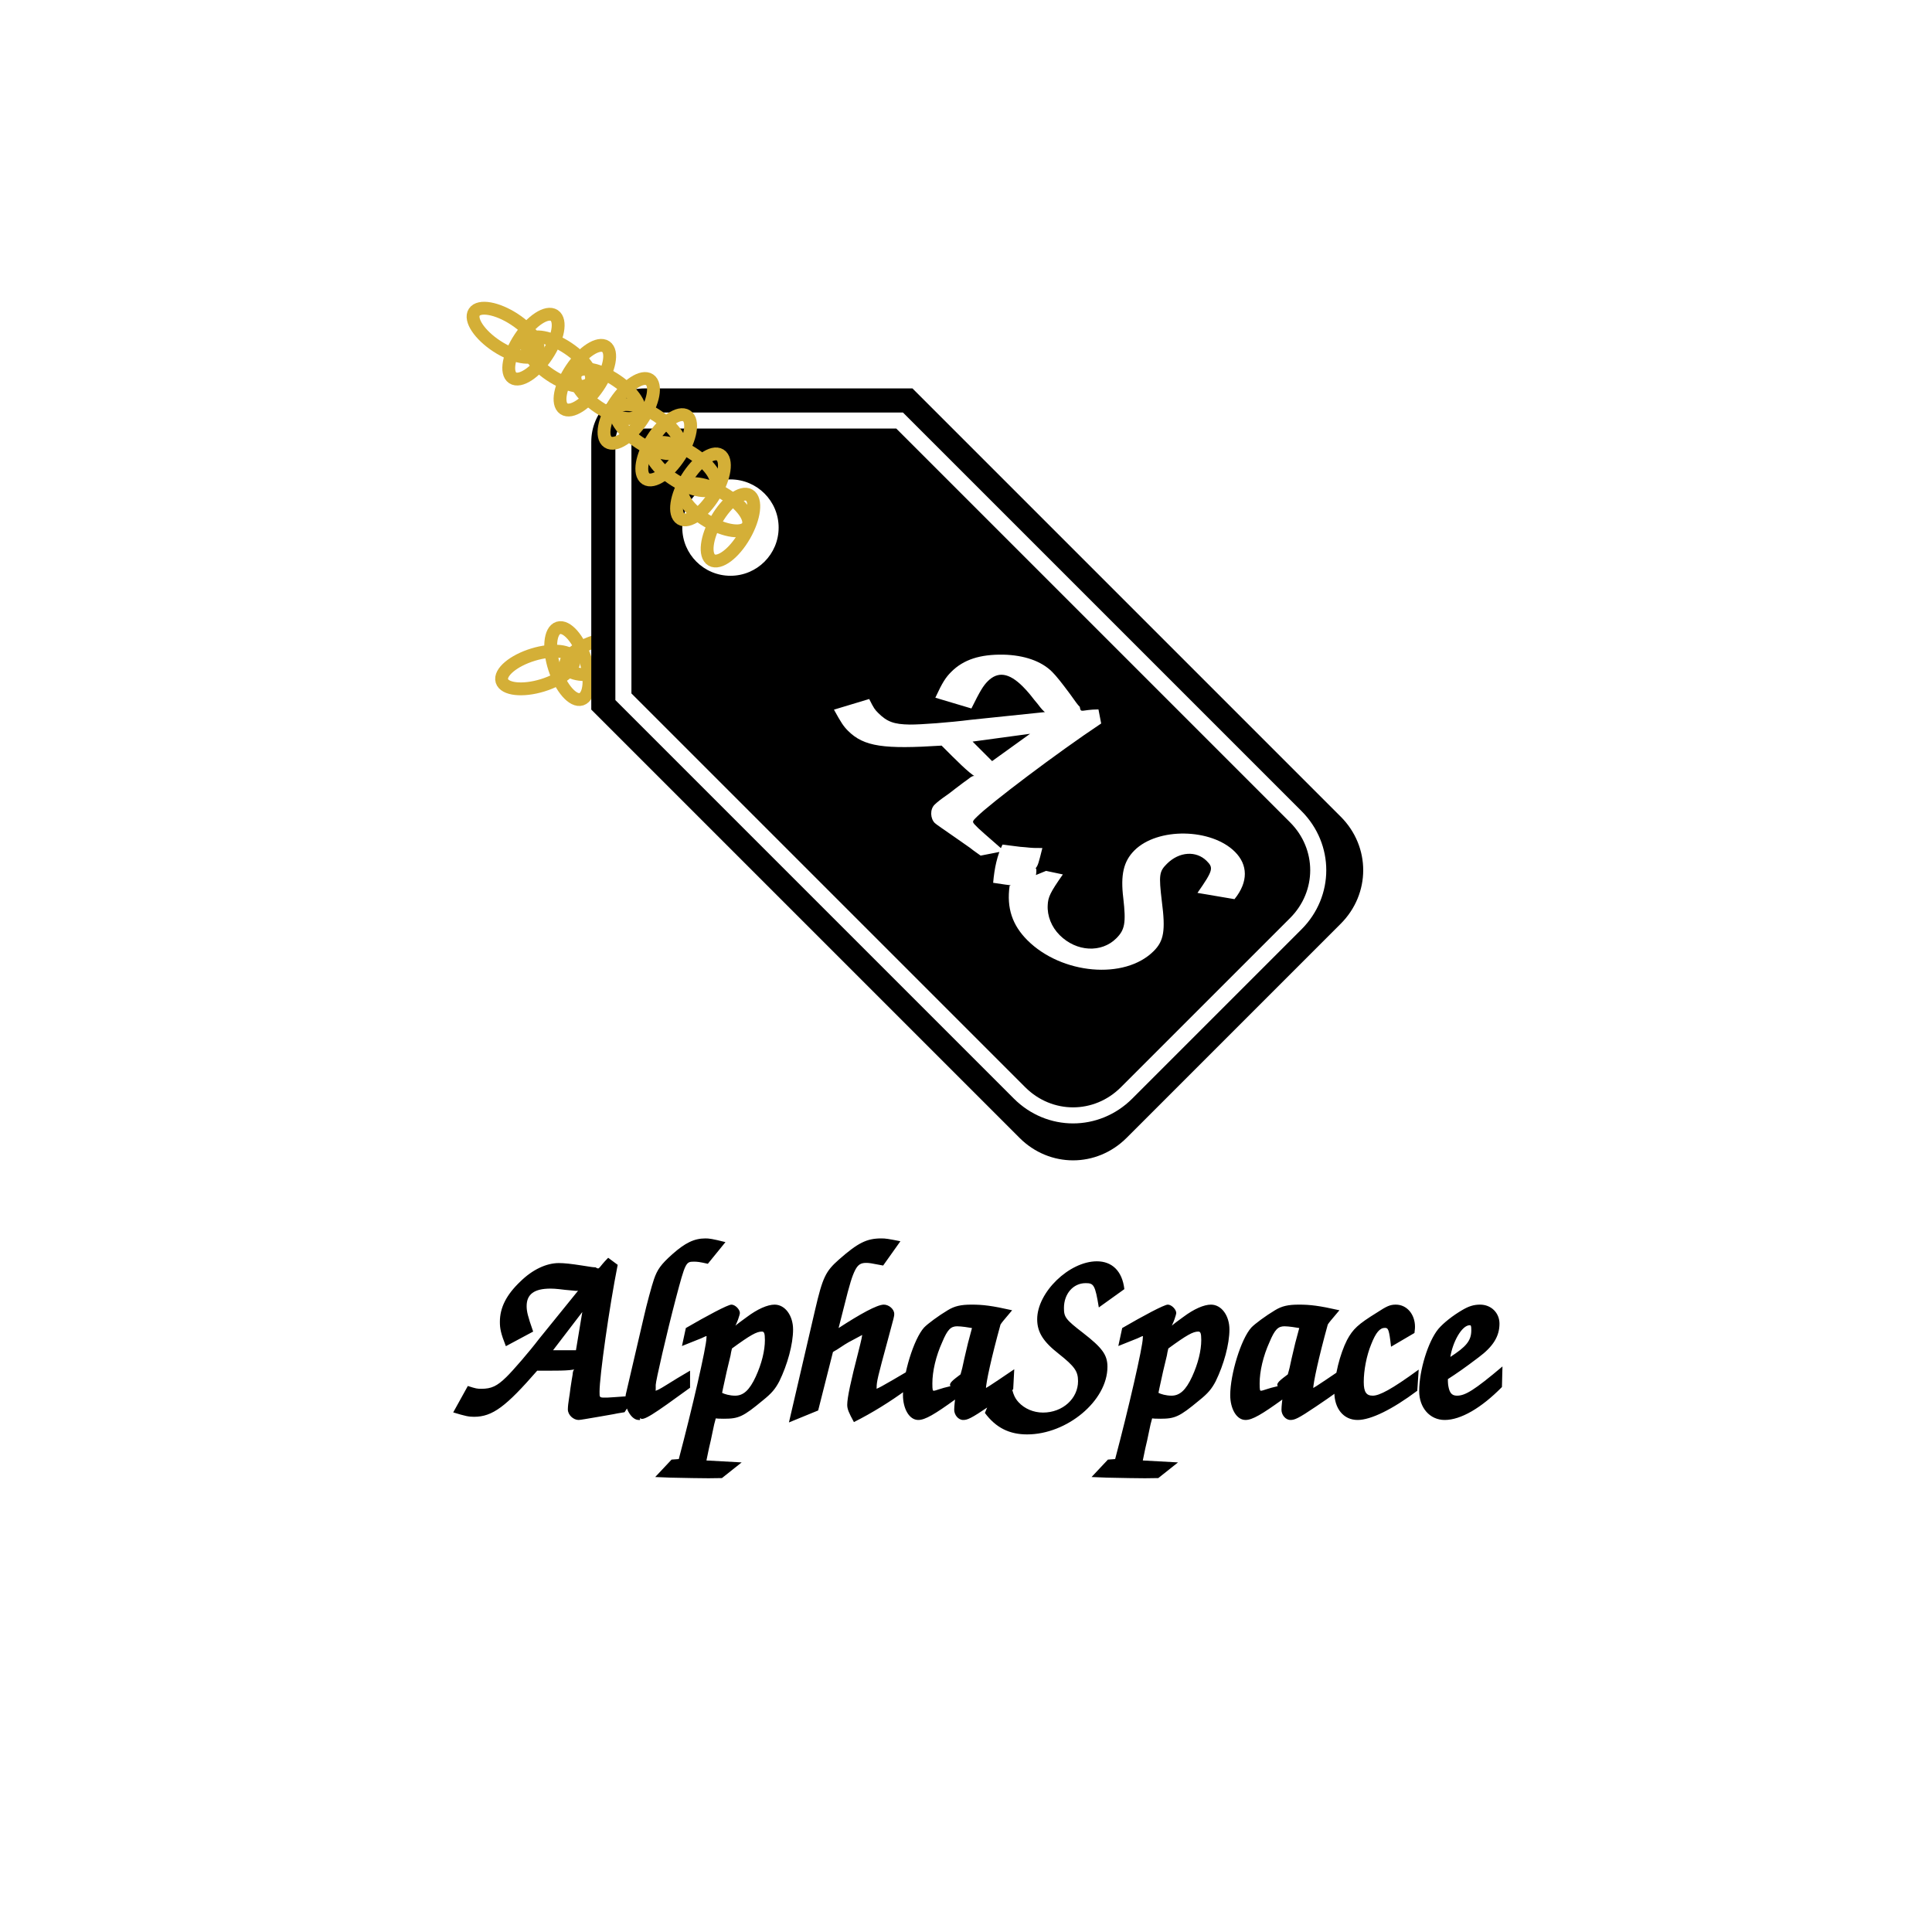
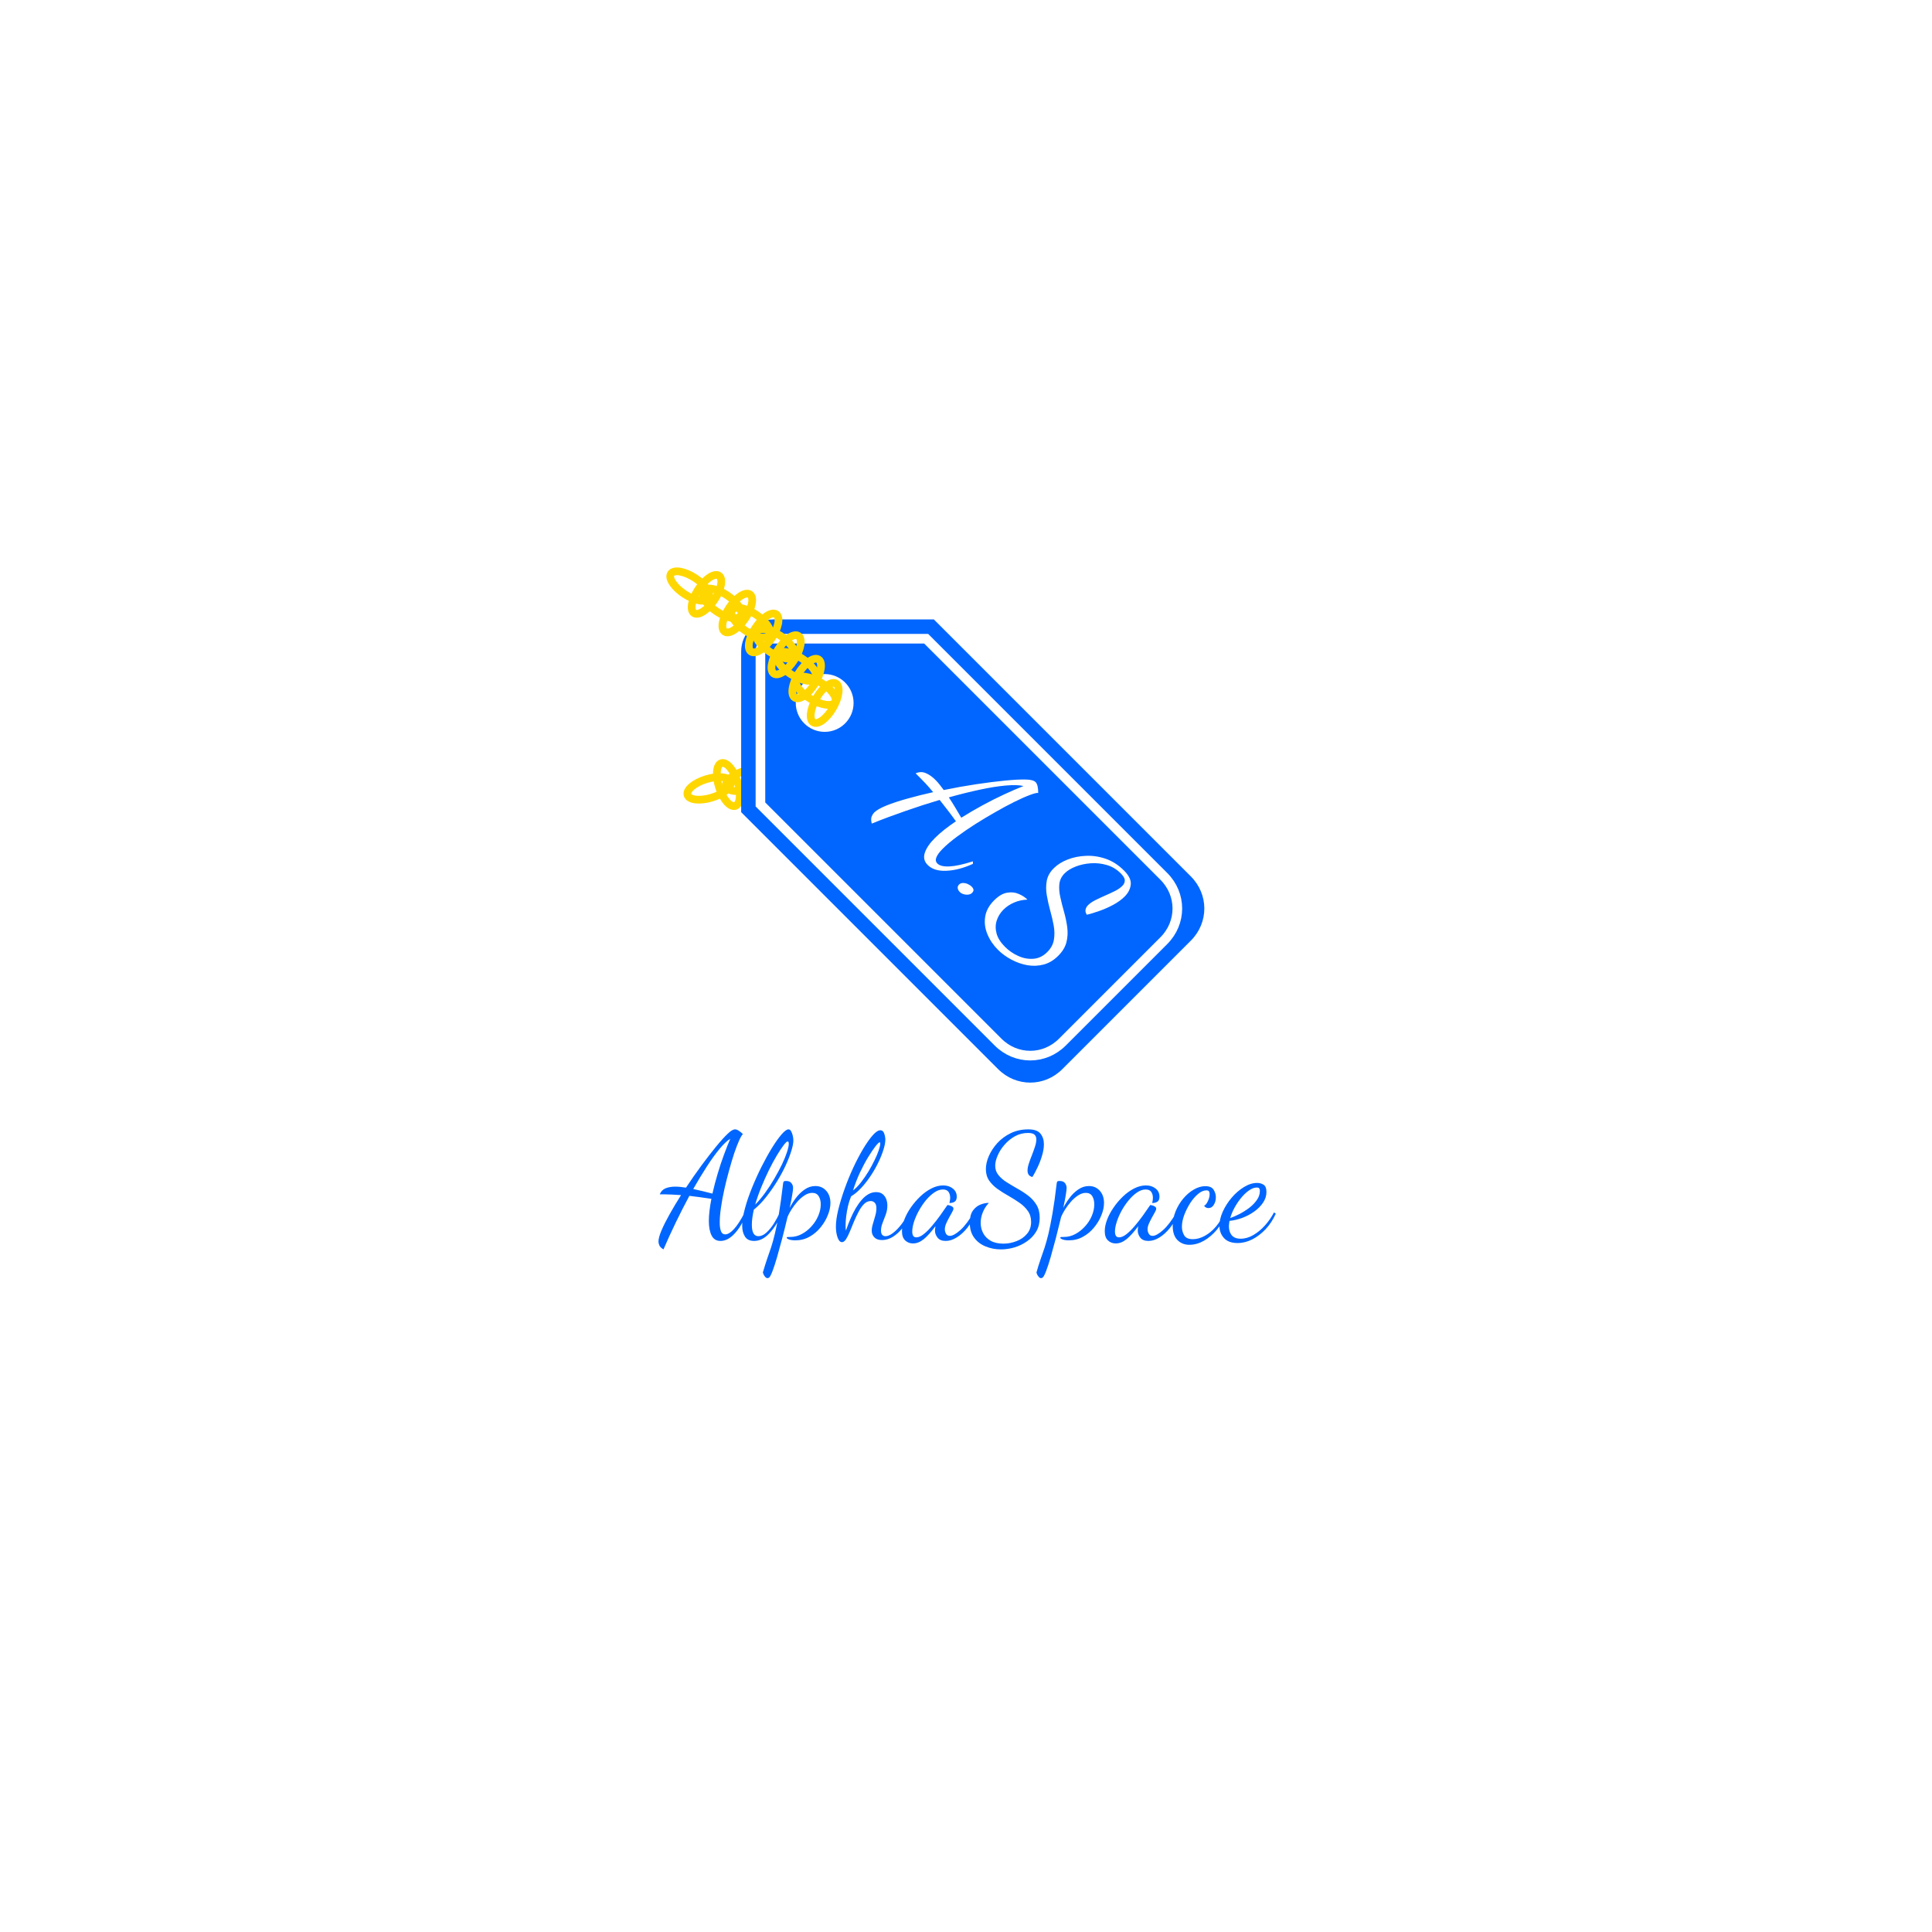
<svg xmlns="http://www.w3.org/2000/svg" width="512" height="512" viewBox="0 0 120 120">
  <defs>
    <linearGradient id="v3_brandGrad" x1="0%" y1="0%" x2="100%" y2="100%">
      <stop offset="0%" stopColor="#0066FF" />
      <stop offset="60%" stopColor="#0066FF" />
      <stop offset="100%" stopColor="#00D2FF" />
    </linearGradient>
    <linearGradient id="v3_textGrad" x1="0%" y1="0%" x2="100%" y2="0%">
      <stop offset="0%" stopColor="#0066FF" />
      <stop offset="60%" stopColor="#0066FF" />
      <stop offset="100%" stopColor="#00D2FF" />
    </linearGradient>
  </defs>
  <rect width="120" height="120" fill="#FFFFFF" />
-   <g transform="translate(60, 60) scale(0.70) translate(-60, -60)">
+   <g transform="translate(60, 60) scale(0.42) translate(-60, -60)">
    <g transform="translate(60, 42) scale(0.95) translate(-50, -50)">
      <g stroke-width="0.8" fill="none">
-         <ellipse cx="28" cy="28" rx="3" ry="1.2" stroke="#D4AF37" stroke-width="0.8" transform="rotate(45 28 28)" />
-         <ellipse cx="29.2" cy="27.2" rx="3" ry="1.2" stroke="#D4AF37" stroke-width="0.8" transform="rotate(-45 29.2 27.2)" />
-         <ellipse cx="30.4" cy="26.4" rx="3" ry="1.2" stroke="#D4AF37" stroke-width="0.8" transform="rotate(45 30.4 26.4)" />
-         <ellipse cx="31.6" cy="25.6" rx="3" ry="1.2" stroke="#D4AF37" stroke-width="0.8" transform="rotate(-45 31.6 25.6)" />
-         <ellipse cx="32.8" cy="24.8" rx="3" ry="1.2" stroke="#D4AF37" stroke-width="0.8" transform="rotate(45 32.8 24.8)" />
-         <ellipse cx="34" cy="24" rx="3" ry="1.2" stroke="#D4AF37" stroke-width="0.8" transform="rotate(-45 34 24)" />
-         <ellipse cx="35.2" cy="23.2" rx="3" ry="1.2" stroke="#D4AF37" stroke-width="0.8" transform="rotate(45 35.2 23.2)" />
-         <ellipse cx="36.4" cy="22.4" rx="3" ry="1.2" stroke="#D4AF37" stroke-width="0.8" transform="rotate(-45 36.4 22.4)" />
+         <ellipse cx="28" cy="28" rx="3" ry="1.2" stroke="#FFD700" stroke-width="0.8" transform="rotate(45 28 28)" />
+         <ellipse cx="29.2" cy="27.2" rx="3" ry="1.2" stroke="#FFD700" stroke-width="0.8" transform="rotate(-45 29.2 27.2)" />
+         <ellipse cx="30.4" cy="26.4" rx="3" ry="1.2" stroke="#FFD700" stroke-width="0.8" transform="rotate(45 30.4 26.4)" />
+         <ellipse cx="31.6" cy="25.6" rx="3" ry="1.2" stroke="#FFD700" stroke-width="0.8" transform="rotate(-45 31.6 25.6)" />
+         <ellipse cx="32.8" cy="24.8" rx="3" ry="1.2" stroke="#FFD700" stroke-width="0.8" transform="rotate(45 32.8 24.8)" />
+         <ellipse cx="34" cy="24" rx="3" ry="1.2" stroke="#FFD700" stroke-width="0.8" transform="rotate(-45 34 24)" />
+         <ellipse cx="35.2" cy="23.2" rx="3" ry="1.2" stroke="#FFD700" stroke-width="0.8" transform="rotate(45 35.2 23.2)" />
+         <ellipse cx="36.4" cy="22.4" rx="3" ry="1.2" stroke="#FFD700" stroke-width="0.8" transform="rotate(-45 36.4 22.4)" />
        <g>
-           <ellipse cx="34" cy="34" rx="3.5" ry="1.5" stroke="#D4AF37" stroke-width="1.2" transform="rotate(-14 34 34)" />
+           <ellipse cx="34" cy="34" rx="3.5" ry="1.5" stroke="#FFD700" stroke-width="1.2" transform="rotate(-14 34 34)" />
        </g>
        <g>
-           <ellipse cx="31" cy="35" rx="3.5" ry="1.5" stroke="#D4AF37" stroke-width="1.2" transform="rotate(75 31 35)" />
+           <ellipse cx="31" cy="35" rx="3.5" ry="1.5" stroke="#FFD700" stroke-width="1.2" transform="rotate(75 31 35)" />
        </g>
        <g>
-           <ellipse cx="28" cy="36" rx="3.5" ry="1.5" stroke="#D4AF37" stroke-width="1.2" transform="rotate(-14 28 36)" />
+           <ellipse cx="28" cy="36" rx="3.5" ry="1.5" stroke="#FFD700" stroke-width="1.2" transform="rotate(-14 28 36)" />
        </g>
        <g>
-           <ellipse cx="25" cy="37" rx="3.5" ry="1.5" stroke="#D4AF37" stroke-width="1.2" transform="rotate(75 25 37)" />
+           <ellipse cx="25" cy="37" rx="3.5" ry="1.5" stroke="#FFD700" stroke-width="1.2" transform="rotate(75 25 37)" />
        </g>
        <g>
-           <ellipse cx="22" cy="38" rx="3.5" ry="1.5" stroke="#D4AF37" stroke-width="1.2" transform="rotate(-15 22 38)" />
+           <ellipse cx="22" cy="38" rx="3.5" ry="1.5" stroke="#FFD700" stroke-width="1.2" transform="rotate(-15 22 38)" />
        </g>
        <g>
-           <ellipse cx="19" cy="39" rx="3.5" ry="1.5" stroke="#D4AF37" stroke-width="1.2" transform="rotate(74 19 39)" />
+           <ellipse cx="19" cy="39" rx="3.5" ry="1.5" stroke="#FFD700" stroke-width="1.2" transform="rotate(74 19 39)" />
        </g>
        <g>
-           <ellipse cx="16" cy="40" rx="3.5" ry="1.5" stroke="#D4AF37" stroke-width="1.2" transform="rotate(-16 16 40)" />
+           <ellipse cx="16" cy="40" rx="3.5" ry="1.5" stroke="#FFD700" stroke-width="1.2" transform="rotate(-16 16 40)" />
        </g>
        <g>
-           <ellipse cx="13" cy="40.7" rx="3.5" ry="1.5" stroke="#D4AF37" stroke-width="1.2" transform="rotate(72 13 40.7)" />
+           <ellipse cx="13" cy="40.7" rx="3.5" ry="1.5" stroke="#FFD700" stroke-width="1.2" transform="rotate(72 13 40.7)" />
        </g>
        <g>
-           <ellipse cx="10" cy="41.3" rx="3.5" ry="1.5" stroke="#D4AF37" stroke-width="1.2" transform="rotate(-17 10 41.3)" />
+           <ellipse cx="10" cy="41.3" rx="3.5" ry="1.5" stroke="#FFD700" stroke-width="1.2" transform="rotate(-17 10 41.3)" />
        </g>
      </g>
-       <path d="M45 15 L20 15 C17.2 15 15 17.2 15 20 L15 45 L55 85 C57.8 87.8 62.2 87.8 65 85 L85 65 C87.8 62.2 87.8 57.8 85 55 L45 15 Z" fill="url(#v3_brandGrad)" />
+       <path d="M45 15 L20 15 C17.2 15 15 17.2 15 20 L15 45 L55 85 C57.8 87.8 62.2 87.8 65 85 L85 65 C87.8 62.2 87.8 57.8 85 55 L45 15 Z" fill="#0066FF" />
      <path d="M43.8 18 L20 18 C18.9 18 18 18.9 18 20 L18 43.8 L55 80.8 C57.8 83.6 62.2 83.6 65 80.8 L80.8 65 C83.6 62.2 83.6 57.8 80.8 55 L43.8 18 Z" stroke="#FFFFFF" stroke-width="1.5" fill="none" />
      <circle cx="28" cy="28" r="4.5" fill="white" />
      <g stroke-width="0.8" fill="none">
        <g>
-           <ellipse cx="28" cy="28" rx="3.5" ry="1.5" stroke="#D4AF37" stroke-width="1.2" transform="rotate(-60 28 28)" />
+           <ellipse cx="28" cy="28" rx="3.5" ry="1.5" stroke="#FFD700" stroke-width="1.2" transform="rotate(-60 28 28)" />
        </g>
        <g>
-           <ellipse cx="26.6" cy="26.1" rx="3.5" ry="1.5" stroke="#D4AF37" stroke-width="1.2" transform="rotate(30.7 26.6 26.1)" />
+           <ellipse cx="26.6" cy="26.1" rx="3.5" ry="1.5" stroke="#FFD700" stroke-width="1.2" transform="rotate(30.7 26.6 26.1)" />
        </g>
        <g>
-           <ellipse cx="25.2" cy="24.2" rx="3.5" ry="1.5" stroke="#D4AF37" stroke-width="1.2" transform="rotate(-58.4 25.2 24.2)" />
+           <ellipse cx="25.2" cy="24.2" rx="3.5" ry="1.5" stroke="#FFD700" stroke-width="1.2" transform="rotate(-58.4 25.2 24.2)" />
        </g>
        <g>
-           <ellipse cx="23.6" cy="22.3" rx="3.5" ry="1.5" stroke="#D4AF37" stroke-width="1.2" transform="rotate(32.2 23.6 22.3)" />
+           <ellipse cx="23.6" cy="22.3" rx="3.5" ry="1.5" stroke="#FFD700" stroke-width="1.2" transform="rotate(32.2 23.6 22.3)" />
        </g>
        <g>
-           <ellipse cx="22" cy="20.5" rx="3.5" ry="1.5" stroke="#D4AF37" stroke-width="1.2" transform="rotate(-57.1 22 20.5)" />
+           <ellipse cx="22" cy="20.5" rx="3.5" ry="1.5" stroke="#FFD700" stroke-width="1.2" transform="rotate(-57.1 22 20.5)" />
        </g>
        <g>
-           <ellipse cx="20.3" cy="18.8" rx="3.5" ry="1.5" stroke="#D4AF37" stroke-width="1.2" transform="rotate(33.3 20.3 18.8)" />
+           <ellipse cx="20.3" cy="18.8" rx="3.5" ry="1.5" stroke="#FFD700" stroke-width="1.2" transform="rotate(33.3 20.3 18.8)" />
        </g>
        <g>
-           <ellipse cx="18.5" cy="17.1" rx="3.5" ry="1.5" stroke="#D4AF37" stroke-width="1.2" transform="rotate(-56.2 18.5 17.1)" />
+           <ellipse cx="18.5" cy="17.1" rx="3.5" ry="1.5" stroke="#FFD700" stroke-width="1.2" transform="rotate(-56.2 18.5 17.1)" />
        </g>
        <g>
-           <ellipse cx="16.5" cy="15.5" rx="3.5" ry="1.5" stroke="#D4AF37" stroke-width="1.2" transform="rotate(33.9 16.5 15.5)" />
+           <ellipse cx="16.5" cy="15.5" rx="3.5" ry="1.5" stroke="#FFD700" stroke-width="1.2" transform="rotate(33.9 16.5 15.5)" />
        </g>
        <g>
-           <ellipse cx="14.4" cy="14" rx="3.5" ry="1.5" stroke="#D4AF37" stroke-width="1.2" transform="rotate(-56 14.4 14)" />
+           <ellipse cx="14.4" cy="14" rx="3.5" ry="1.5" stroke="#FFD700" stroke-width="1.2" transform="rotate(-56 14.4 14)" />
        </g>
        <g>
-           <ellipse cx="12" cy="12.5" rx="3.5" ry="1.5" stroke="#D4AF37" stroke-width="1.2" transform="rotate(33.8 12 12.5)" />
+           <ellipse cx="12" cy="12.5" rx="3.5" ry="1.5" stroke="#FFD700" stroke-width="1.2" transform="rotate(33.8 12 12.5)" />
        </g>
        <g>
-           <ellipse cx="9.6" cy="11.1" rx="3.5" ry="1.5" stroke="#D4AF37" stroke-width="1.2" transform="rotate(-56.3 9.6 11.1)" />
+           <ellipse cx="9.6" cy="11.1" rx="3.5" ry="1.5" stroke="#FFD700" stroke-width="1.2" transform="rotate(-56.3 9.6 11.1)" />
        </g>
        <g>
-           <ellipse cx="7" cy="9.8" rx="3.5" ry="1.5" stroke="#D4AF37" stroke-width="1.2" transform="rotate(33.2 7 9.8)" />
+           <ellipse cx="7" cy="9.8" rx="3.5" ry="1.5" stroke="#FFD700" stroke-width="1.2" transform="rotate(33.2 7 9.8)" />
        </g>
      </g>
-       <text x="50" y="58" font-family="'Dancing Script', cursive" font-size="28" font-weight="700" fill="white" text-anchor="middle" transform="rotate(45 50 58)">A.S</text>
+       <g transform="rotate(45 50 58)">
+         <path fill="white" d="M31.69 60.44L31.69 60.44Q31.07 60.07 30.90 59.67Q30.74 59.26 30.74 58.98L30.74 58.98Q30.74 58.20 31.31 56.85Q31.88 55.51 32.85 53.79Q33.82 52.06 34.99 50.22L34.99 50.22Q33.96 50.13 33.23 50.10Q32.50 50.08 31.97 50.08L31.97 50.08L30.99 50.08Q31.30 49.26 32.07 48.94Q32.84 48.62 33.90 48.62L33.90 48.62Q34.38 48.62 34.88 48.68Q35.38 48.73 35.92 48.82L35.92 48.82Q37.34 46.66 38.84 44.63Q40.34 42.60 41.64 41.02Q42.94 39.44 43.81 38.62L43.81 38.62Q44.62 37.84 45.16 37.84L45.16 37.84Q45.46 37.84 45.84 38.08Q46.22 38.32 46.64 38.74L46.64 38.74Q46.36 38.96 45.93 39.93Q45.49 40.89 45.00 42.35Q44.51 43.80 44.04 45.54Q43.56 47.28 43.15 49.08Q42.75 50.89 42.51 52.51Q42.27 54.14 42.27 55.37L42.27 55.37Q42.27 56.43 42.51 57.02Q42.75 57.61 43.31 57.61L43.31 57.61Q44.04 57.61 44.96 56.60Q45.88 55.59 46.98 53.46L46.98 53.46L47.26 53.74Q46.42 55.98 45.11 57.41Q43.81 58.84 42.41 58.84L42.41 58.84Q41.26 58.84 40.75 57.82Q40.23 56.80 40.23 55.09L40.23 55.09Q40.23 54.19 40.35 53.13Q40.48 52.06 40.70 50.92L40.70 50.92Q39.47 50.72 38.45 50.59Q37.43 50.47 36.56 50.36L36.56 50.36Q35.24 52.79 34.00 55.37Q32.75 57.94 31.69 60.44ZM40.90 49.94L40.90 49.94Q41.32 48.09 41.88 46.20Q42.44 44.31 43.07 42.60Q43.70 40.89 44.26 39.60L44.26 39.60Q43.39 40.14 42.26 41.49Q41.12 42.85 39.86 44.80Q38.60 46.74 37.29 49.07L37.29 49.07Q38.24 49.26 39.18 49.50Q40.12 49.74 40.90 49.94ZM48.91 58.28L48.91 58.28Q48.54 58.28 48.28 58.10Q48.01 57.92 48.01 57.52L48.01 57.52Q48.01 57.22 48.26 56.95Q48.52 56.68 48.89 56.53Q49.27 56.38 49.64 56.38L49.64 56.38Q49.97 56.38 50.17 56.52Q50.36 56.66 50.36 57.05L50.36 57.05Q50.36 57.33 50.15 57.61Q49.94 57.89 49.61 58.08Q49.27 58.28 48.91 58.28ZM59.46 60.44L59.46 60.44Q57.95 60.44 56.61 59.89Q55.26 59.34 54.44 58.22Q53.61 57.10 53.61 55.42L53.61 55.42Q53.61 53.97 54.19 53.16Q54.76 52.34 55.60 52.01Q56.44 51.67 57.20 51.67L57.20 51.67Q56.44 52.48 56.05 53.46Q55.66 54.44 55.66 55.42L55.66 55.42Q55.66 56.46 56.12 57.36Q56.58 58.25 57.53 58.80Q58.48 59.34 59.94 59.34L59.94 59.34Q61.20 59.34 62.40 58.88Q63.61 58.42 64.38 57.51Q65.15 56.60 65.15 55.26L65.15 55.26Q65.15 54.05 64.53 53.18Q63.92 52.32 62.95 51.64Q61.98 50.97 60.89 50.36Q59.80 49.74 58.83 49.05Q57.87 48.37 57.25 47.47Q56.64 46.58 56.64 45.32L56.64 45.32Q56.64 44.14 57.20 42.85Q57.76 41.56 58.81 40.42Q59.86 39.27 61.33 38.55Q62.80 37.84 64.62 37.84L64.62 37.84Q66.27 37.84 66.91 38.64Q67.56 39.44 67.56 40.64L67.56 40.64Q67.56 41.65 67.21 42.81Q66.86 43.97 66.35 45.02Q65.85 46.07 65.40 46.80L65.40 46.80Q64.90 46.69 64.69 46.37Q64.48 46.04 64.48 45.60L64.48 45.60Q64.48 45.01 64.73 44.25Q64.98 43.50 65.30 42.68Q65.62 41.87 65.88 41.10Q66.13 40.33 66.13 39.72L66.13 39.72Q66.13 39.16 65.79 38.83Q65.46 38.51 64.56 38.51L64.56 38.51Q63.24 38.51 62.12 39.13Q61.00 39.74 60.16 40.71Q59.32 41.68 58.86 42.74Q58.40 43.80 58.40 44.67L58.40 44.67Q58.40 45.71 59.00 46.45Q59.60 47.19 60.56 47.79Q61.51 48.40 62.59 49.00Q63.66 49.60 64.62 50.33Q65.57 51.06 66.17 52.05Q66.77 53.04 66.77 54.47L66.77 54.47Q66.77 55.93 66.13 57.03Q65.48 58.14 64.41 58.90Q63.33 59.65 62.04 60.04Q60.75 60.44 59.46 60.44Z" />
+       </g>
    </g>
-     <text x="60" y="100" font-family="'Dancing Script', cursive" font-size="22" font-weight="700" fill="url(#v3_textGrad)" text-anchor="middle">AlphaSpace</text>
+     <path fill="#0066FF" d="M15.26 101.91L15.26 101.91Q14.78 101.63 14.65 101.31Q14.52 100.99 14.52 100.77L14.52 100.77Q14.52 100.15 14.97 99.10Q15.42 98.04 16.18 96.69Q16.94 95.34 17.86 93.88L17.86 93.88Q17.05 93.82 16.47 93.80Q15.90 93.77 15.48 93.77L15.48 93.77L14.71 93.77Q14.96 93.14 15.56 92.88Q16.17 92.63 17.00 92.63L17.00 92.63Q17.38 92.63 17.77 92.67Q18.17 92.72 18.59 92.78L18.59 92.78Q19.71 91.09 20.88 89.50Q22.06 87.90 23.08 86.66Q24.11 85.41 24.79 84.78L24.79 84.78Q25.43 84.16 25.85 84.16L25.85 84.16Q26.09 84.16 26.38 84.35Q26.68 84.53 27.01 84.86L27.01 84.86Q26.79 85.04 26.45 85.80Q26.11 86.56 25.72 87.70Q25.34 88.85 24.97 90.21Q24.59 91.57 24.27 92.99Q23.95 94.41 23.77 95.69Q23.58 96.96 23.58 97.93L23.58 97.93Q23.58 98.77 23.77 99.23Q23.95 99.69 24.39 99.69L24.39 99.69Q24.97 99.69 25.69 98.90Q26.42 98.11 27.28 96.44L27.28 96.44L27.50 96.66Q26.84 98.42 25.81 99.54Q24.79 100.66 23.69 100.66L23.69 100.66Q22.79 100.66 22.38 99.86Q21.97 99.05 21.97 97.71L21.97 97.71Q21.97 97.01 22.07 96.17Q22.17 95.34 22.35 94.43L22.35 94.43Q21.38 94.28 20.58 94.18Q19.77 94.08 19.09 93.99L19.09 93.99Q18.06 95.91 17.08 97.93Q16.10 99.96 15.26 101.91ZM22.50 93.66L22.50 93.66Q22.83 92.21 23.27 90.73Q23.71 89.24 24.21 87.90Q24.70 86.56 25.14 85.55L25.14 85.55Q24.46 85.96 23.57 87.03Q22.68 88.10 21.69 89.63Q20.70 91.16 19.66 92.98L19.66 92.98Q20.41 93.14 21.15 93.32Q21.89 93.51 22.50 93.66ZM28.66 100.66L28.66 100.66Q27.72 100.66 27.31 100.01Q26.90 99.36 26.90 98.39L26.90 98.39Q26.90 97.34 27.30 95.89Q27.69 94.43 28.34 92.83Q28.99 91.22 29.76 89.69Q30.53 88.16 31.30 86.91Q32.07 85.66 32.72 84.91Q33.37 84.16 33.74 84.16L33.74 84.16Q33.99 84.16 34.14 84.44Q34.29 84.71 34.38 85.09Q34.47 85.48 34.47 85.79L34.47 85.79Q34.47 86.38 34.17 87.34Q33.88 88.30 33.34 89.47Q32.80 90.65 32.06 91.85Q31.32 93.05 30.45 94.15Q29.59 95.25 28.62 96.04L28.62 96.04Q28.49 96.63 28.41 97.19Q28.33 97.76 28.33 98.26L28.33 98.26Q28.33 99.12 28.57 99.54Q28.82 99.96 29.30 99.96L29.30 99.96Q29.89 99.96 30.48 99.43Q31.06 98.90 31.58 98.10Q32.09 97.29 32.47 96.44L32.47 96.44L32.80 96.61Q31.92 98.48 30.88 99.57Q29.85 100.66 28.66 100.66ZM28.82 95.29L28.82 95.29Q29.59 94.52 30.31 93.52Q31.04 92.52 31.66 91.44Q32.29 90.36 32.78 89.35Q33.26 88.34 33.52 87.54Q33.79 86.73 33.79 86.29L33.79 86.29Q33.79 86.07 33.73 86.01Q33.68 85.94 33.63 85.94L33.63 85.94Q33.46 85.94 33.03 86.50Q32.60 87.06 32.03 88.01Q31.46 88.96 30.86 90.17Q30.27 91.38 29.73 92.70Q29.19 94.02 28.82 95.29ZM30.64 106.16L30.64 106.16Q30.47 106.16 30.30 105.97Q30.14 105.79 30.05 105.58Q29.96 105.37 29.96 105.32L29.96 105.32Q30.27 104.25 30.56 103.40Q30.86 102.55 31.16 101.66Q31.46 100.77 31.74 99.57Q32.03 98.37 32.34 96.59Q32.64 94.81 32.95 92.17L32.95 92.17Q32.97 91.97 33.04 91.88Q33.11 91.79 33.37 91.79L33.37 91.79Q33.94 91.79 34.18 92.11Q34.43 92.43 34.43 92.81L34.43 92.81Q34.43 93.11 34.29 93.91Q34.16 94.70 33.92 95.78L33.92 95.78Q34.29 95.05 34.85 94.30Q35.42 93.55 36.14 93.05Q36.87 92.54 37.73 92.54L37.73 92.54Q38.69 92.54 39.32 93.23Q39.95 93.93 39.95 95.05L39.95 95.05Q39.95 95.91 39.56 96.86Q39.18 97.82 38.48 98.67Q37.79 99.52 36.85 100.04Q35.90 100.57 34.76 100.57L34.76 100.57Q34.18 100.57 33.83 100.44Q33.48 100.31 33.48 100.18L33.48 100.18Q33.48 100.09 33.64 100.08Q33.81 100.07 34.03 100.07L34.03 100.07Q34.91 100.07 35.71 99.64Q36.52 99.21 37.15 98.50Q37.79 97.80 38.15 96.94Q38.52 96.08 38.52 95.25L38.52 95.25Q38.52 94.54 38.22 94.05Q37.92 93.55 37.26 93.55L37.26 93.55Q36.69 93.55 36.13 93.92Q35.57 94.28 35.07 94.84Q34.58 95.40 34.19 96.01Q33.81 96.61 33.61 97.10L33.61 97.10Q33.22 98.75 32.82 100.28Q32.42 101.80 32.06 103.05Q31.70 104.29 31.40 105.08Q31.10 105.87 30.91 106.05L30.91 106.05Q30.80 106.16 30.64 106.16ZM41.66 100.84L41.66 100.84Q41.25 100.84 41.00 100.13Q40.76 99.43 40.76 98.55L40.76 98.55Q40.76 97.49 41.11 96.04Q41.47 94.59 42.04 92.98Q42.61 91.38 43.32 89.84Q44.04 88.30 44.79 87.04Q45.54 85.79 46.20 85.04Q46.86 84.29 47.34 84.29L47.34 84.29Q47.74 84.29 47.90 84.77Q48.07 85.24 48.07 85.68L48.07 85.68Q48.07 86.29 47.79 87.17Q47.52 88.05 47.03 89.06Q46.55 90.06 45.91 91.02Q45.27 91.99 44.52 92.80Q43.78 93.60 43.01 94.06L43.01 94.06Q42.74 94.70 42.55 95.49Q42.37 96.28 42.28 97.04Q42.19 97.80 42.19 98.39L42.19 98.39Q42.19 98.64 42.20 98.81Q42.21 98.99 42.24 99.14L42.24 99.14Q42.54 98.24 42.91 97.39Q43.27 96.55 43.69 95.83Q44.11 95.12 44.58 94.58Q45.05 94.04 45.58 93.74Q46.11 93.44 46.70 93.44L46.70 93.44Q47.32 93.44 47.68 93.74Q48.04 94.04 48.21 94.49Q48.37 94.94 48.37 95.42L48.37 95.42Q48.37 96.11 48.14 96.74Q47.91 97.38 47.67 97.98Q47.43 98.57 47.43 99.12L47.43 99.12Q47.43 99.56 47.61 99.76Q47.80 99.96 48.09 99.96L48.09 99.96Q48.59 99.96 49.22 99.47Q49.85 98.99 50.46 98.19Q51.08 97.38 51.52 96.44L51.52 96.44L51.81 96.70Q51.34 97.78 50.68 98.65Q50.02 99.52 49.23 100.02Q48.44 100.53 47.58 100.53L47.58 100.53Q46.83 100.53 46.45 100.13Q46.06 99.74 46.06 99.14L46.06 99.14Q46.06 98.68 46.24 98.11Q46.42 97.54 46.58 96.94Q46.75 96.35 46.75 95.82L46.75 95.82Q46.75 95.25 46.50 95.01Q46.26 94.76 45.91 94.76L45.91 94.76Q45.36 94.76 44.92 95.20Q44.48 95.64 44.12 96.34Q43.75 97.03 43.43 97.80Q43.12 98.57 42.83 99.26Q42.54 99.96 42.26 100.40Q41.97 100.84 41.66 100.84ZM43.29 93.20L43.29 93.20Q43.91 92.72 44.49 91.97Q45.07 91.22 45.58 90.38Q46.09 89.53 46.48 88.71Q46.88 87.90 47.10 87.24Q47.32 86.58 47.32 86.25L47.32 86.25Q47.32 86.14 47.30 86.11Q47.27 86.07 47.23 86.07L47.23 86.07Q47.08 86.07 46.60 86.68Q46.13 87.28 45.51 88.30Q44.90 89.31 44.30 90.58Q43.71 91.86 43.29 93.20ZM52.16 101.03L52.16 101.03Q51.48 101.03 51.00 100.58Q50.53 100.13 50.53 99.21L50.53 99.21Q50.53 98.42 50.88 97.50Q51.23 96.59 51.85 95.70Q52.47 94.81 53.25 94.07Q54.03 93.33 54.90 92.89Q55.77 92.45 56.62 92.45L56.62 92.45Q57.48 92.45 58.05 92.91Q58.63 93.36 58.63 94.10L58.63 94.10Q58.63 94.65 58.33 94.85Q58.03 95.05 57.55 95.05L57.55 95.05Q57.59 94.87 57.62 94.67Q57.66 94.46 57.66 94.28L57.66 94.28Q57.66 93.77 57.42 93.41Q57.17 93.05 56.58 93.05L56.58 93.05Q55.96 93.05 55.33 93.48Q54.69 93.91 54.09 94.62Q53.50 95.34 53.04 96.17Q52.58 97.01 52.31 97.82Q52.05 98.64 52.05 99.27L52.05 99.27Q52.05 100.13 52.64 100.13L52.64 100.13Q53.15 100.13 53.74 99.66Q54.34 99.19 54.96 98.45Q55.59 97.71 56.16 96.92Q56.73 96.13 57.17 95.47L57.17 95.47Q57.26 95.34 57.28 95.34L57.28 95.34Q57.42 95.36 57.62 95.42Q57.83 95.49 57.99 95.60Q58.14 95.71 58.14 95.89L58.14 95.89Q58.14 96.08 57.94 96.42Q57.75 96.77 57.50 97.21Q57.26 97.65 57.06 98.10Q56.87 98.55 56.87 98.94L56.87 98.94Q56.87 99.27 57.04 99.59Q57.22 99.91 57.61 99.91L57.61 99.91Q58.21 99.91 59.18 99.04Q60.14 98.17 61.13 96.44L61.13 96.44L61.35 96.66Q60.89 97.84 60.17 98.75Q59.44 99.65 58.61 100.15Q57.79 100.66 57.00 100.66L57.00 100.66Q56.18 100.66 55.80 100.18Q55.41 99.69 55.41 99.12L55.41 99.12Q55.41 98.99 55.44 98.82Q55.46 98.66 55.48 98.48L55.48 98.48Q54.53 99.76 53.75 100.40Q52.97 101.03 52.16 101.03ZM65.16 101.91L65.16 101.91Q63.97 101.91 62.92 101.48Q61.86 101.06 61.21 100.18Q60.56 99.30 60.56 97.98L60.56 97.98Q60.56 96.83 61.01 96.19Q61.46 95.56 62.12 95.29Q62.78 95.03 63.38 95.03L63.38 95.03Q62.78 95.67 62.48 96.44Q62.17 97.21 62.17 97.98L62.17 97.98Q62.17 98.79 62.53 99.49Q62.89 100.20 63.64 100.63Q64.39 101.06 65.53 101.06L65.53 101.06Q66.52 101.06 67.47 100.69Q68.42 100.33 69.02 99.61Q69.63 98.90 69.63 97.84L69.63 97.84Q69.63 96.90 69.14 96.22Q68.66 95.53 67.90 95.01Q67.14 94.48 66.28 93.99Q65.42 93.51 64.66 92.97Q63.91 92.43 63.42 91.73Q62.94 91.02 62.94 90.03L62.94 90.03Q62.94 89.11 63.38 88.10Q63.82 87.09 64.64 86.18Q65.47 85.28 66.62 84.72Q67.78 84.16 69.21 84.16L69.21 84.16Q70.51 84.16 71.01 84.79Q71.52 85.41 71.52 86.36L71.52 86.36Q71.52 87.15 71.24 88.06Q70.97 88.98 70.57 89.80Q70.18 90.63 69.82 91.20L69.82 91.20Q69.43 91.11 69.26 90.86Q69.10 90.61 69.10 90.25L69.10 90.25Q69.10 89.79 69.30 89.20Q69.49 88.60 69.75 87.97Q70.00 87.33 70.20 86.72Q70.40 86.12 70.40 85.63L70.40 85.63Q70.40 85.19 70.13 84.94Q69.87 84.69 69.16 84.69L69.16 84.69Q68.13 84.69 67.25 85.17Q66.37 85.66 65.71 86.42Q65.05 87.17 64.69 88.01Q64.32 88.85 64.32 89.53L64.32 89.53Q64.32 90.34 64.80 90.92Q65.27 91.51 66.02 91.98Q66.77 92.45 67.61 92.93Q68.46 93.40 69.21 93.97Q69.95 94.54 70.43 95.33Q70.90 96.11 70.90 97.23L70.90 97.23Q70.90 98.37 70.40 99.24Q69.89 100.11 69.04 100.70Q68.20 101.30 67.18 101.61Q66.17 101.91 65.16 101.91ZM71.10 106.16L71.10 106.16Q70.92 106.16 70.76 105.97Q70.59 105.79 70.50 105.58Q70.42 105.37 70.42 105.32L70.42 105.32Q70.72 104.25 71.02 103.40Q71.32 102.55 71.62 101.66Q71.91 100.77 72.20 99.57Q72.48 98.37 72.79 96.59Q73.10 94.81 73.41 92.17L73.41 92.17Q73.43 91.97 73.50 91.88Q73.56 91.79 73.83 91.79L73.83 91.79Q74.40 91.79 74.64 92.11Q74.88 92.43 74.88 92.81L74.88 92.81Q74.88 93.11 74.75 93.91Q74.62 94.70 74.38 95.78L74.38 95.78Q74.75 95.05 75.31 94.30Q75.87 93.55 76.60 93.05Q77.33 92.54 78.18 92.54L78.18 92.54Q79.15 92.54 79.78 93.23Q80.41 93.93 80.41 95.05L80.41 95.05Q80.41 95.91 80.02 96.86Q79.64 97.82 78.94 98.67Q78.25 99.52 77.30 100.04Q76.36 100.57 75.21 100.57L75.21 100.57Q74.64 100.57 74.29 100.44Q73.94 100.31 73.94 100.18L73.94 100.18Q73.94 100.09 74.10 100.08Q74.27 100.07 74.49 100.07L74.49 100.07Q75.37 100.07 76.17 99.64Q76.97 99.21 77.61 98.50Q78.25 97.80 78.61 96.94Q78.97 96.08 78.97 95.25L78.97 95.25Q78.97 94.54 78.68 94.05Q78.38 93.55 77.72 93.55L77.72 93.55Q77.15 93.55 76.59 93.92Q76.03 94.28 75.53 94.84Q75.04 95.40 74.65 96.01Q74.27 96.61 74.07 97.10L74.07 97.10Q73.67 98.75 73.28 100.28Q72.88 101.80 72.52 103.05Q72.16 104.29 71.86 105.08Q71.56 105.87 71.36 106.05L71.36 106.05Q71.25 106.16 71.10 106.16ZM82.14 101.03L82.14 101.03Q81.46 101.03 80.99 100.58Q80.52 100.13 80.52 99.21L80.52 99.21Q80.52 98.42 80.87 97.50Q81.22 96.59 81.84 95.70Q82.45 94.81 83.23 94.07Q84.01 93.33 84.88 92.89Q85.75 92.45 86.61 92.45L86.61 92.45Q87.47 92.45 88.04 92.91Q88.61 93.36 88.61 94.10L88.61 94.10Q88.61 94.65 88.31 94.85Q88.02 95.05 87.53 95.05L87.53 95.05Q87.58 94.87 87.61 94.67Q87.64 94.46 87.64 94.28L87.64 94.28Q87.64 93.77 87.40 93.41Q87.16 93.05 86.56 93.05L86.56 93.05Q85.95 93.05 85.31 93.48Q84.67 93.91 84.08 94.62Q83.48 95.34 83.02 96.17Q82.56 97.01 82.30 97.82Q82.03 98.64 82.03 99.27L82.03 99.27Q82.03 100.13 82.63 100.13L82.63 100.13Q83.13 100.13 83.73 99.66Q84.32 99.19 84.95 98.45Q85.58 97.71 86.15 96.92Q86.72 96.13 87.16 95.47L87.16 95.47Q87.25 95.34 87.27 95.34L87.27 95.34Q87.40 95.36 87.61 95.42Q87.82 95.49 87.97 95.60Q88.13 95.71 88.13 95.89L88.13 95.89Q88.13 96.08 87.93 96.42Q87.73 96.77 87.49 97.21Q87.25 97.65 87.05 98.10Q86.85 98.55 86.85 98.94L86.85 98.94Q86.85 99.27 87.03 99.59Q87.20 99.91 87.60 99.91L87.60 99.91Q88.19 99.91 89.16 99.04Q90.13 98.17 91.12 96.44L91.12 96.44L91.34 96.66Q90.88 97.84 90.15 98.75Q89.42 99.65 88.60 100.15Q87.78 100.66 86.98 100.66L86.98 100.66Q86.17 100.66 85.78 100.18Q85.40 99.69 85.40 99.12L85.40 99.12Q85.40 98.99 85.42 98.82Q85.44 98.66 85.47 98.48L85.47 98.48Q84.52 99.76 83.74 100.40Q82.96 101.03 82.14 101.03ZM93.03 101.23L93.03 101.23Q91.98 101.23 91.27 100.53Q90.57 99.82 90.57 98.42L90.57 98.42Q90.57 97.32 91.00 96.27Q91.43 95.23 92.13 94.39Q92.84 93.55 93.69 93.06Q94.55 92.56 95.39 92.56L95.39 92.56Q96.29 92.56 96.62 93.09Q96.95 93.62 96.95 94.19L96.95 94.19Q96.95 94.83 96.65 95.31Q96.36 95.80 95.85 95.80L95.85 95.80Q95.47 95.80 95.21 95.47L95.21 95.47Q95.54 95.29 95.78 94.75Q96.03 94.21 96.03 93.73L96.03 93.73Q96.03 93.47 95.93 93.32Q95.83 93.18 95.54 93.18L95.54 93.18Q94.95 93.18 94.32 93.71Q93.69 94.24 93.15 95.07Q92.62 95.91 92.27 96.83Q91.93 97.76 91.93 98.57L91.93 98.57Q91.93 99.25 92.26 99.82Q92.59 100.40 93.54 100.40L93.54 100.40Q94.42 100.40 95.31 99.91Q96.20 99.43 96.97 98.53Q97.74 97.62 98.20 96.41L98.20 96.41L98.49 96.63Q97.98 97.95 97.10 99.00Q96.22 100.04 95.17 100.64Q94.11 101.23 93.03 101.23ZM100.16 100.97L100.16 100.97Q98.82 100.97 98.15 100.23Q97.48 99.49 97.48 98.42L97.48 98.42Q97.48 97.43 97.97 96.33Q98.47 95.23 99.29 94.26Q100.12 93.29 101.11 92.69Q102.10 92.08 103.06 92.08L103.06 92.08Q103.57 92.08 104 92.34Q104.43 92.61 104.43 93.42L104.43 93.42Q104.43 94.26 103.93 95.00Q103.44 95.73 102.64 96.30Q101.83 96.88 100.88 97.24Q99.92 97.60 98.97 97.69L98.97 97.69Q98.93 97.91 98.91 98.11Q98.88 98.31 98.88 98.48L98.88 98.48Q98.88 98.81 98.96 99.14Q99.04 99.47 99.24 99.75Q99.44 100.02 99.78 100.18Q100.12 100.33 100.62 100.33L100.62 100.33Q101.57 100.33 102.49 99.79Q103.42 99.25 104.21 98.37Q105.00 97.49 105.55 96.44L105.55 96.44L105.81 96.63Q105.22 97.95 104.31 98.92Q103.39 99.89 102.33 100.43Q101.26 100.97 100.16 100.97ZM99.08 97.27L99.08 97.27Q99.68 97.07 100.42 96.69Q101.17 96.30 101.87 95.78Q102.56 95.25 103.01 94.61Q103.46 93.97 103.46 93.27L103.46 93.27Q103.46 93.03 103.37 92.89Q103.28 92.76 103.00 92.76L103.00 92.76Q102.47 92.76 101.88 93.17Q101.28 93.58 100.73 94.24Q100.18 94.90 99.74 95.69Q99.30 96.48 99.08 97.27Z" />
  </g>
</svg>
